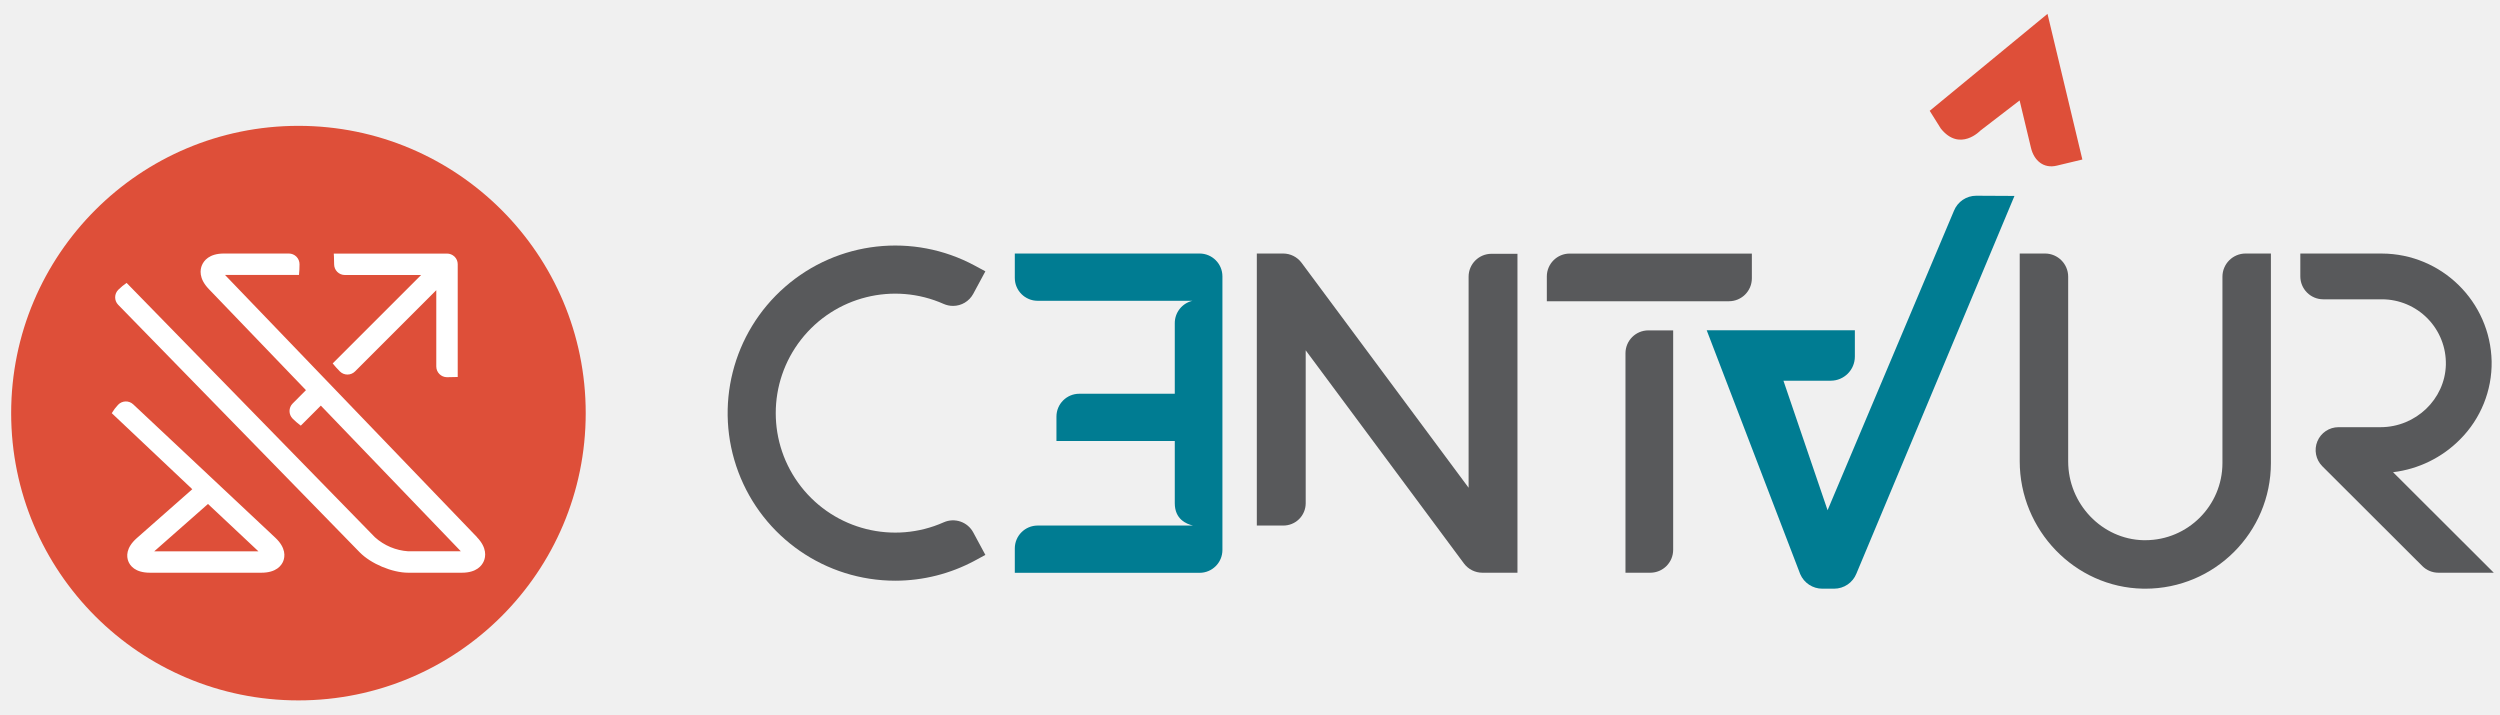
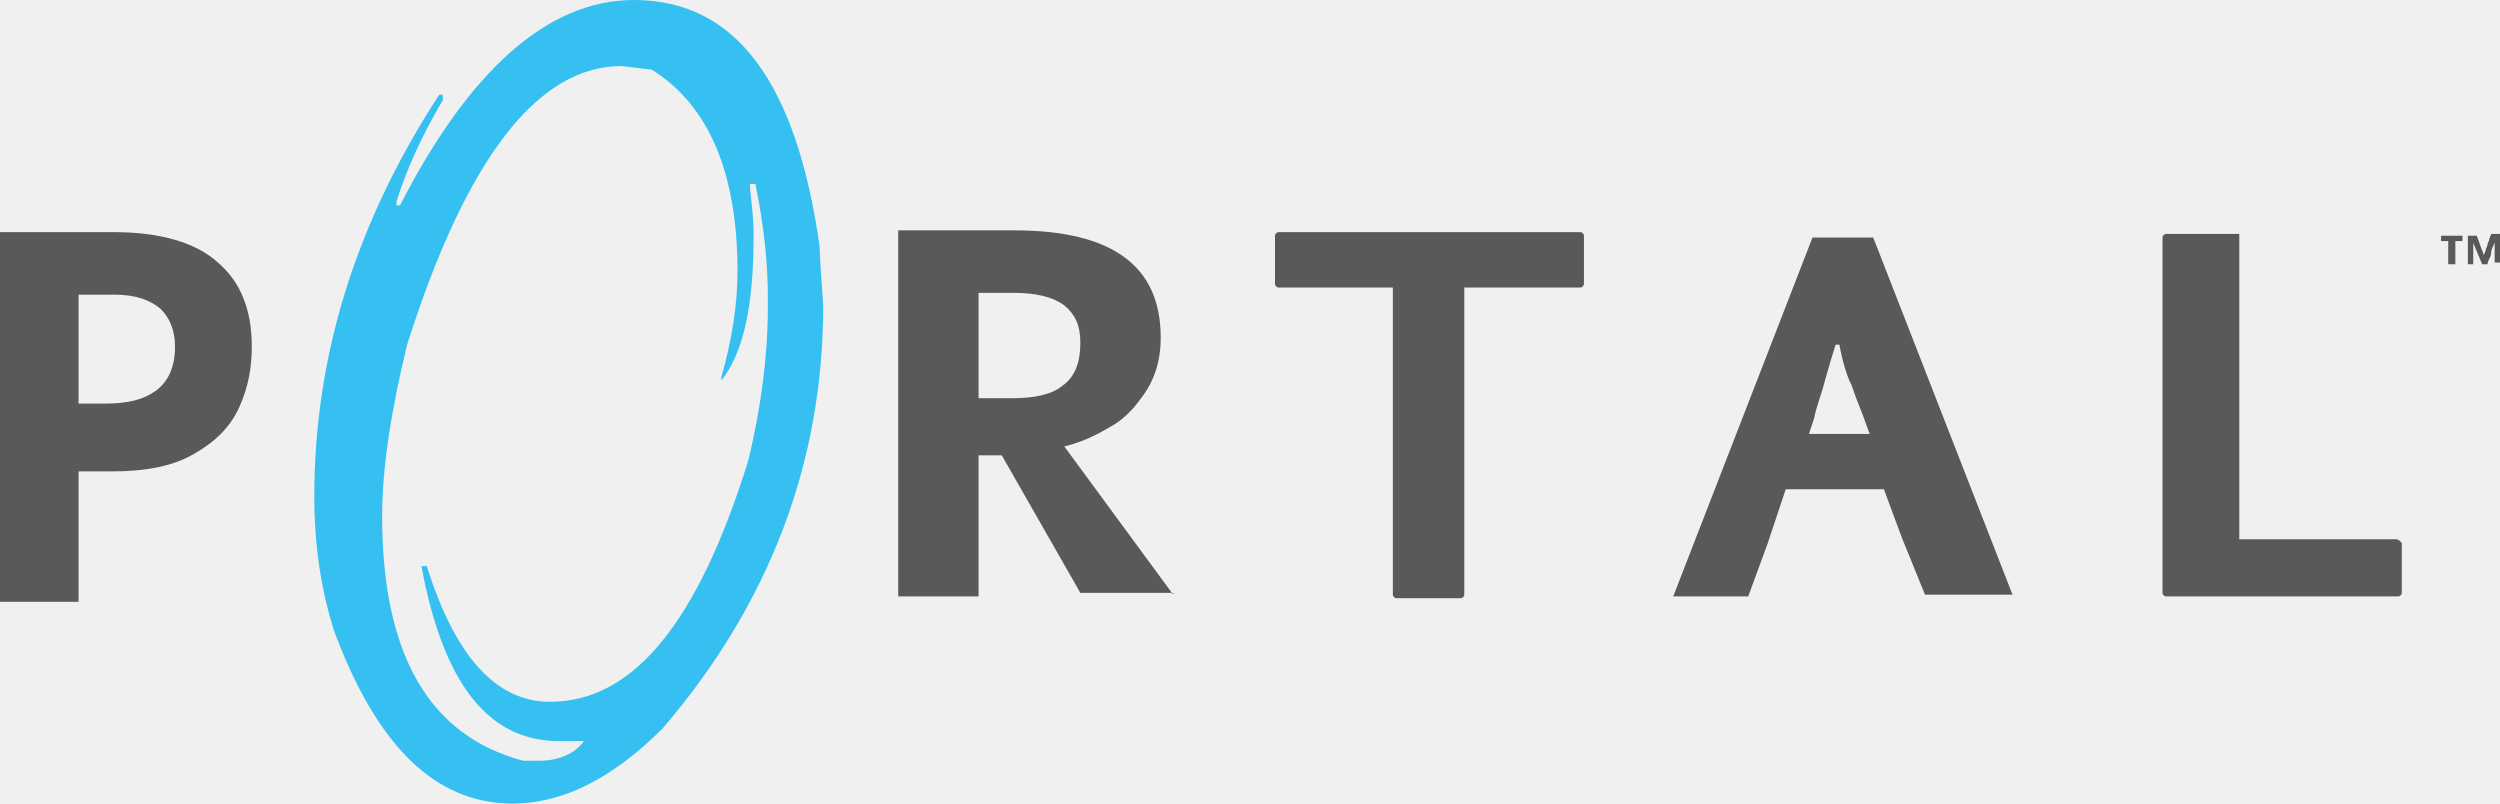
- <svg xmlns="http://www.w3.org/2000/svg" id="Layer_1" data-name="Layer 1" viewBox="0 0 1008 288">
-   <defs>
-     <style>.cls-1{fill:#de4f39;}.cls-2{fill:#fff;}.cls-3{fill:#58595b;}.cls-4{fill:#007c92;}</style>
-   </defs>
-   <circle class="cls-1" cx="120.33" cy="166.57" r="115.83" />
-   <path class="cls-2" d="M105.38,230.92H60.47c-6.08,0-8.1-2.93-8.76-4.68s-1.09-5.28,3.48-9.3l22.34-19.69L45.06,166.59a19.26,19.26,0,0,1,2.54-3.37,4.33,4.33,0,0,1,6.11-.19L111,216.8c4.41,4.14,3.9,7.69,3.21,9.44S111.42,230.92,105.38,230.92Zm.67-6.63h0Zm-43.86-2h42L83.86,203.2ZM184.55,152V106.49h0a4.23,4.23,0,0,0-.32-1.6,4.4,4.4,0,0,0-.89-1.35h0l-.1-.09h0a4.36,4.36,0,0,0-3-1.21H134.58s.14,1.93.14,4.32a4.31,4.31,0,0,0,4.32,4.32H169.8l-35.66,35.66a41.63,41.63,0,0,0,2.9,3.22,4.33,4.33,0,0,0,6.11,0L175.91,117v30.76a4.33,4.33,0,0,0,4.32,4.33C182.62,152.06,184.55,152,184.55,152Zm7.76,64.56L90.72,110.86h29.83a42.55,42.55,0,0,0,.22-4.32,4.31,4.31,0,0,0-4.32-4.32H90.29c-6,0-8.11,2.94-8.86,4.69s-1.38,5.33,2.76,9.63l39.17,40.77L118,162.69a4.32,4.32,0,0,0,0,6.11,30.12,30.12,0,0,0,3.28,2.82l8.08-8.08,56.45,58.74H164.6a22.25,22.25,0,0,1-13.42-5.65L51.05,114.07a24.05,24.05,0,0,0-3.31,2.72,4.32,4.32,0,0,0-.08,6.11L145,222.66c4.52,4.64,13.14,8.26,19.61,8.26h21.61c6,0,8.11-2.93,8.86-4.68S196.45,220.91,192.31,216.6Z" />
-   <path class="cls-1" d="M782.53,51.82l-4.47-7.14L825.55,5.59l14.06,58.73L829.24,66.8c-5.21,1.25-9.11-2-10.35-7.19L814.31,40.5,798.56,52.6S790.23,61.45,782.53,51.82Z" />
-   <path class="cls-3" d="M361,234.14a67.57,67.57,0,1,1,32-127.06l4.3,2.32-4.89,9.08a9.26,9.26,0,0,1-8.15,4.86,9.36,9.36,0,0,1-3.76-.79,48.17,48.17,0,1,0,0,88.05,9.26,9.26,0,0,1,11.91,4.06l4.89,9.08-4.3,2.33A67.77,67.77,0,0,1,361,234.14Z" />
-   <path class="cls-4" d="M812.23,79,748.5,231.28a9.68,9.68,0,0,1-9,6.08h-4.73a9.7,9.7,0,0,1-8.92-5.87l-37.71-98.34h59.74v10.64a9.73,9.73,0,0,1-9.71,9.71H719.08l17.8,52.22L787.83,85a9.67,9.67,0,0,1,9-6.08Z" />
-   <path class="cls-4" d="M483.68,102.22H409.17v9.86a9.22,9.22,0,0,0,9.21,9.2h62.41a9.24,9.24,0,0,0-7.12,9v28.48H435.16a9.21,9.21,0,0,0-9.2,9.2v9.86h47.71V202.9c0,6.47,4.68,8.39,7.36,9H418.38a9.22,9.22,0,0,0-9.21,9.21v9.85h74.51a9.21,9.21,0,0,0,9.2-9.2V111.43A9.22,9.22,0,0,0,483.68,102.22Z" />
-   <path class="cls-3" d="M655.39,230.92V142.43a9.23,9.23,0,0,1,9.23-9.22h10V221.7a9.23,9.23,0,0,1-9.23,9.22ZM623.68,121.46v-10a9.24,9.24,0,0,1,9.22-9.22h73.45v10a9.24,9.24,0,0,1-9.22,9.22Z" />
-   <path class="cls-3" d="M864,237.35c-27.38-.52-49.65-23.57-49.65-51.38V102.22h10.21a9.35,9.35,0,0,1,9.33,9.33v74.51c0,17.11,13.61,31.35,30.33,31.75H865a31.13,31.13,0,0,0,31.09-31.09V111.55a9.34,9.34,0,0,1,9.33-9.33h10.21v84.51A50.68,50.68,0,0,1,865,237.36Z" />
-   <path class="cls-3" d="M983.2,230.92a9.16,9.16,0,0,1-6.52-2.69L936.37,188a9.23,9.23,0,0,1,6.52-15.76h16.94c14.2,0,26-11.29,26.34-25.16a25.8,25.8,0,0,0-25.77-26.4H936.72a9.25,9.25,0,0,1-9.23-9.23v-9.22H960.4a44.44,44.44,0,0,1,44.23,43.46,43.54,43.54,0,0,1-12.69,31.44,45.65,45.65,0,0,1-27.06,13.26l40.62,40.54Z" />
-   <path class="cls-3" d="M597.68,230.92a9.26,9.26,0,0,1-7.41-3.72l-63.81-85.95V202.9a9,9,0,0,1-9.22,9H506.75V102.22h10.63a9.26,9.26,0,0,1,7.4,3.72l67.36,90.72V111.55a9.23,9.23,0,0,1,9.22-9.22h10.48V230.92Z" />
+ <svg xmlns="http://www.w3.org/2000/svg" version="1.1" id="Layer_1" x="0px" y="0px" viewBox="0 0 140 45" style="enable-background:new 0 0 140 45;" xml:space="preserve">
+   <style type="text/css">
+ 	.st0{fill:#58595B;}
+ 	.st1{fill:#36C0F1;}
+ </style>
+   <g>
+     <g>
+       <path class="st0" d="M78.2,33.5c-0.1,0-0.2-0.1-0.2-0.2V16.1h-6.4c-0.1,0-0.2-0.1-0.2-0.2v-2.7c0-0.1,0.1-0.2,0.2-0.2h16.9    c0.1,0,0.2,0.1,0.2,0.2v2.7c0,0.1-0.1,0.2-0.2,0.2H82v17.2c0,0.1-0.1,0.2-0.2,0.2H78.2z" />
+     </g>
+     <g>
+       <path class="st1" d="M35.5,0c5.7,0,9.1,4.6,10.4,13.8c0,0.6,0.1,1.7,0.2,3.3c0,8.8-3,16.7-9,23.7c-2.8,2.8-5.6,4.2-8.4,4.2    c-4.3,0-7.6-3.2-10-9.7c-0.7-2.2-1.1-4.7-1.1-7.5c0-7.8,2.3-15.3,7-22.5h0.2v0.3c-1.3,2.2-2.1,4.1-2.6,5.7v0.2h0.2    C26.3,3.9,30.7,0,35.5,0z M21.4,28.9c0,7.7,2.6,12.3,7.9,13.7h0.9c1.1,0,2-0.4,2.5-1.1h-1.4c-4,0-6.5-3.3-7.7-9.8h0.3    c1.6,5.1,3.9,7.6,6.9,7.6c4.7,0,8.3-4.5,11.1-13.5c0.7-2.9,1.1-5.8,1.1-8.6v-0.5c0-1.9-0.2-4-0.7-6.4H42v0.2    c0.1,1,0.2,1.8,0.2,2.4v0.4c0,3.9-0.6,6.5-1.8,8v-0.2c0.6-2.1,0.9-4.1,0.9-5.9c0-5.5-1.6-9.3-4.8-11.3l-1.7-0.2    c-4.7,0-8.7,5.2-12,15.6C21.9,23,21.4,26.2,21.4,28.9z" />
+     </g>
+     <path class="st0" d="M134.2,30.2h-8.8V13.1h-1.1h-1.4h-1.6c-0.1,0-0.2,0.1-0.2,0.2v19.9c0,0.1,0.1,0.2,0.2,0.2h13   c0.1,0,0.2-0.1,0.2-0.2v-2.8C134.4,30.3,134.3,30.2,134.2,30.2z" />
+     <g>
+       <path class="st0" d="M137.1,14.8C137.1,14.8,137.1,14.8,137.1,14.8l0-1.3h-0.4c0,0,0,0,0,0v-0.3c0,0,0,0,0,0h1.2c0,0,0,0,0,0v0.3    c0,0,0,0,0,0h-0.4v1.3c0,0,0,0,0,0H137.1z M139.7,14.8C139.7,14.8,139.7,14.8,139.7,14.8l0-1.2c-0.1,0.2-0.2,0.4-0.2,0.6    s-0.2,0.4-0.2,0.6c0,0,0,0,0,0H139c0,0,0,0,0,0l-0.5-1.2v1.2c0,0,0,0,0,0h-0.3c0,0,0,0,0,0v-1.6c0,0,0,0,0,0h0.5c0,0,0,0,0,0    s0,0,0,0l0.4,1.1c0-0.1,0.1-0.2,0.1-0.3c0-0.1,0.1-0.2,0.1-0.3c0-0.1,0.1-0.2,0.1-0.3c0-0.1,0.1-0.2,0.1-0.3c0,0,0,0,0,0    c0,0,0,0,0,0h0.5c0,0,0,0,0,0v1.6c0,0,0,0,0,0H139.7z" />
+     </g>
+     <g>
+       <path class="st0" d="M0,33.5V13h6.4c2.6,0,4.6,0.6,5.8,1.7c1.3,1.1,1.9,2.7,1.9,4.7c0,1.2-0.2,2.3-0.7,3.4    c-0.5,1.1-1.3,1.9-2.5,2.6c-1.2,0.7-2.7,1-4.7,1H4.4v7.3H0z M4.4,22.6h1.5c1.2,0,2.1-0.2,2.8-0.7c0.7-0.5,1.1-1.3,1.1-2.5    c0-0.9-0.3-1.6-0.8-2.1c-0.6-0.5-1.4-0.8-2.6-0.8H4.4V22.6z" />
+     </g>
+     <path class="st0" d="M65.7,33.3L59.6,25C60.9,24.7,62,24,62,24c0.8-0.4,1.4-1,1.9-1.7c0.7-0.9,1.1-2,1.1-3.4c0-4-2.7-6-8.2-6h-6.5   v20.5h4.5v-7.9h1.3l4.4,7.7H65.7z M54.8,16.4h1.9c1.3,0,2.2,0.2,2.9,0.7c0.6,0.5,0.9,1.1,0.9,2.1c0,1.1-0.3,1.9-1,2.4   c-0.6,0.5-1.6,0.7-2.8,0.7h-1.9V16.4z" />
+     <path class="st0" d="M104.9,13.3l-3.4,0l-7.8,20.1l4.2,0l1.1-3h0l1-3h5.5l1,2.7l1.3,3.2l4.9,0L104.9,13.3z M104.8,25.1l-0.3-0.7   L104.8,25.1L104.8,25.1z M102.2,21.3c0.2-0.7,0.4-1.4,0.6-2l0.2,0c0.2,1,0.4,1.7,0.7,2.3c0.2,0.6,0.4,1.1,0.6,1.6l0.4,1.1h-3.4   l0.3-0.9C101.7,22.8,102,22.1,102.2,21.3z" />
+   </g>
</svg>
